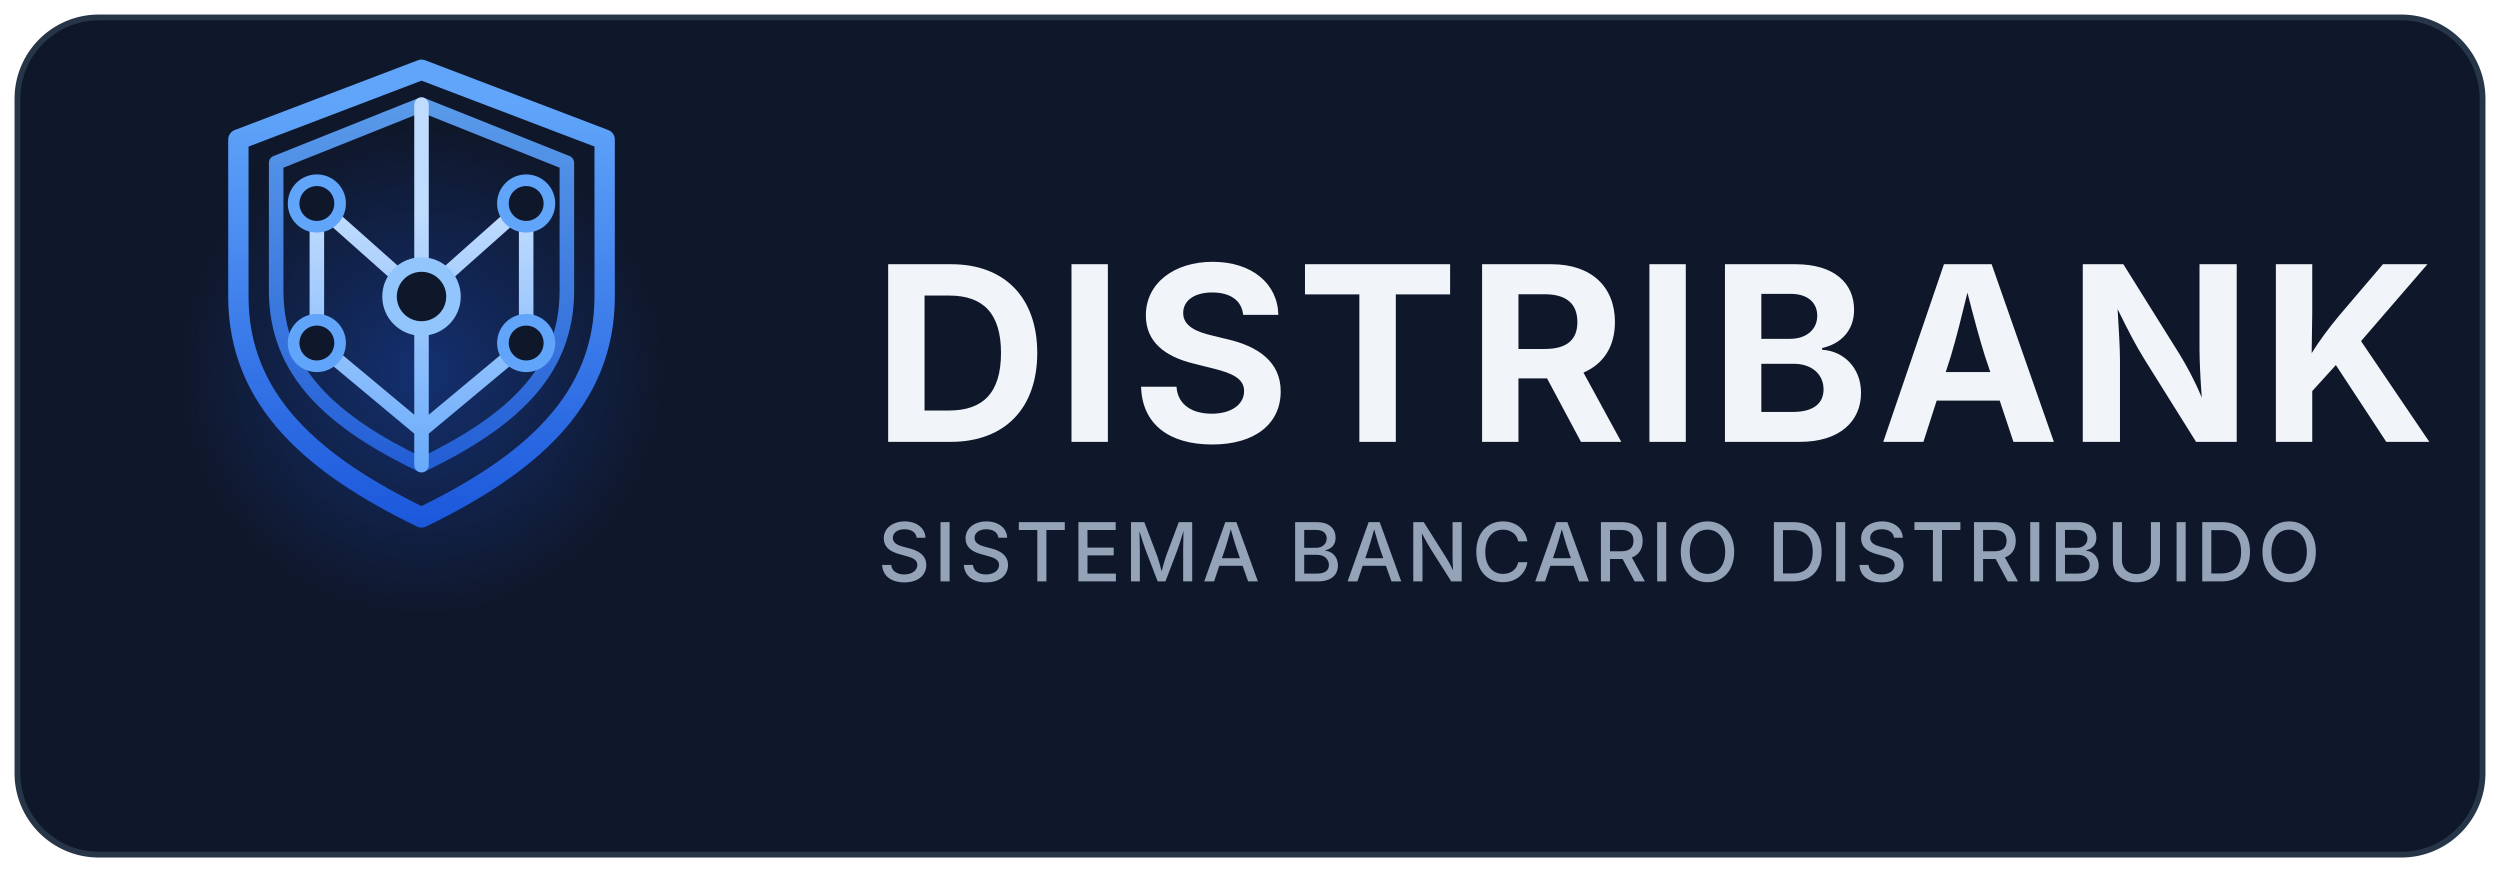
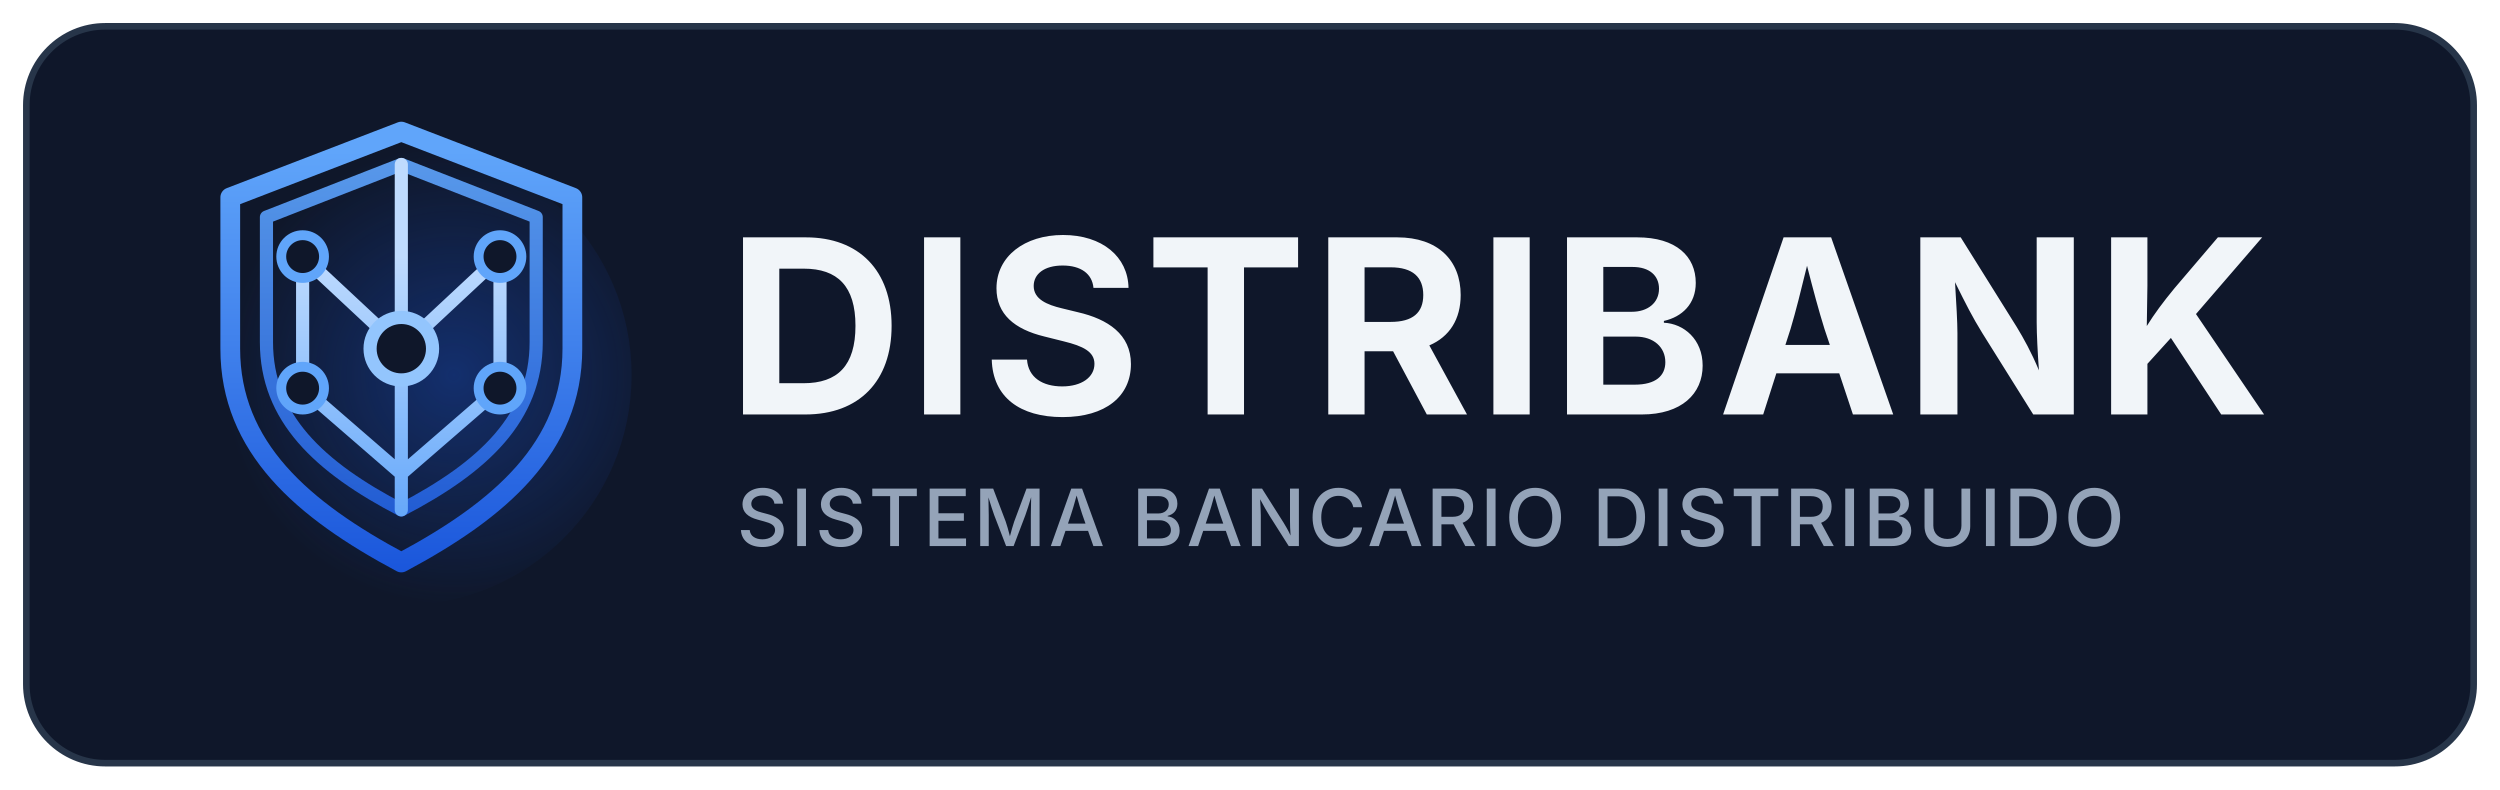
- <svg xmlns="http://www.w3.org/2000/svg" viewBox="0 0 860 300" role="img" aria-labelledby="readmeLogoTitle readmeLogoDesc">
+ <svg xmlns="http://www.w3.org/2000/svg" viewBox="0 0 760 240" role="img" aria-labelledby="readmeLogoTitle readmeLogoDesc">
  <defs>
-     <linearGradient id="rmShield" x1="145" y1="36" x2="145" y2="184" gradientUnits="userSpaceOnUse">
+     <linearGradient id="rmShield" x1="122" y1="46" x2="122" y2="174" gradientUnits="userSpaceOnUse">
      <stop stop-color="#60A5FA" />
      <stop offset="1" stop-color="#1A56DB" />
    </linearGradient>
-     <linearGradient id="rmNetwork" x1="145" y1="74" x2="145" y2="170" gradientUnits="userSpaceOnUse">
+     <linearGradient id="rmNetwork" x1="122" y1="78" x2="122" y2="162" gradientUnits="userSpaceOnUse">
      <stop stop-color="#BFDBFE" />
      <stop offset="1" stop-color="#60A5FA" />
    </linearGradient>
-     <radialGradient id="rmGlow" cx="0" cy="0" r="1" gradientUnits="userSpaceOnUse" gradientTransform="translate(145 128) rotate(90) scale(84 84)">
-       <stop stop-color="#1A56DB" stop-opacity="0.4" />
+     <radialGradient id="rmGlow" cx="0" cy="0" r="1" gradientUnits="userSpaceOnUse" gradientTransform="translate(122 114) rotate(90) scale(70 70)">
+       <stop stop-color="#1A56DB" stop-opacity="0.38" />
      <stop offset="1" stop-color="#1A56DB" stop-opacity="0" />
    </radialGradient>
  </defs>
-   <rect x="6" y="6" width="848" height="288" rx="28" fill="#0F172A" stroke="#273549" stroke-width="2" />
-   <circle cx="145" cy="128" r="84" fill="url(#rmGlow)" />
-   <g>
-     <path d="M145 24L82 48V102C82 138 108 160 145 178C182 160 208 138 208 102V48L145 24Z" fill="none" stroke="url(#rmShield)" stroke-width="7" stroke-linejoin="round" />
-     <path d="M145 36L95 56V100C95 128 114 145 145 160C176 145 195 128 195 100V56L145 36Z" fill="none" stroke="url(#rmShield)" stroke-width="5" stroke-linejoin="round" opacity="0.92" />
-     <path d="M145 36V160M109 70L145 102M181 70L145 102M109 70V118M181 70V118M109 118L145 148M181 118L145 148" stroke="url(#rmNetwork)" stroke-width="5" stroke-linecap="round" stroke-linejoin="round" />
-     <circle cx="145" cy="102" r="11" fill="#0F172A" stroke="#93C5FD" stroke-width="5" />
-     <circle cx="109" cy="70" r="8" fill="#0F172A" stroke="#60A5FA" stroke-width="4" />
-     <circle cx="181" cy="70" r="8" fill="#0F172A" stroke="#60A5FA" stroke-width="4" />
-     <circle cx="109" cy="118" r="8" fill="#0F172A" stroke="#60A5FA" stroke-width="4" />
-     <circle cx="181" cy="118" r="8" fill="#0F172A" stroke="#60A5FA" stroke-width="4" />
+   <rect x="8" y="8" width="744" height="224" rx="24" fill="#0F172A" stroke="#273549" stroke-width="2" />
+   <g transform="translate(16 0)">
+     <circle cx="106" cy="114" r="70" fill="url(#rmGlow)" />
+     <path d="M106 40L54 60V106C54 136 76 155 106 171C136 155 158 136 158 106V60L106 40Z" fill="none" stroke="url(#rmShield)" stroke-width="6" stroke-linejoin="round" />
+     <path d="M106 50L65 66V104C65 127 81 142 106 155C131 142 147 127 147 104V66L106 50Z" fill="none" stroke="url(#rmShield)" stroke-width="4" stroke-linejoin="round" opacity="0.92" />
+     <path d="M106 50V155M76 78L106 106M136 78L106 106M76 78V118M136 78V118M76 118L106 144M136 118L106 144" stroke="url(#rmNetwork)" stroke-width="4" stroke-linecap="round" stroke-linejoin="round" />
+     <circle cx="106" cy="106" r="9.5" fill="#0F172A" stroke="#93C5FD" stroke-width="4" />
+     <circle cx="76" cy="78" r="6.5" fill="#0F172A" stroke="#60A5FA" stroke-width="3" />
+     <circle cx="136" cy="78" r="6.5" fill="#0F172A" stroke="#60A5FA" stroke-width="3" />
+     <circle cx="76" cy="118" r="6.5" fill="#0F172A" stroke="#60A5FA" stroke-width="3" />
+     <circle cx="136" cy="118" r="6.5" fill="#0F172A" stroke="#60A5FA" stroke-width="3" />
+     <text x="205" y="126" fill="#F1F5F9" font-size="74" font-family="Sora, Inter, sans-serif" font-weight="700" letter-spacing="1.6">DISTRIBANK</text>
+     <text x="208" y="166" fill="#94A3B8" font-size="24" font-family="Inter, sans-serif" font-weight="500" letter-spacing="0.9">SISTEMA BANCARIO DISTRIBUIDO</text>
  </g>
-   <text x="300" y="152" fill="#F1F5F9" font-size="84" font-family="Sora, Inter, sans-serif" font-weight="700" letter-spacing="2.4">DISTRIBANK</text>
-   <text x="302" y="200" fill="#94A3B8" font-size="28" font-family="Inter, sans-serif" font-weight="500" letter-spacing="1.2">SISTEMA BANCARIO DISTRIBUIDO</text>
</svg>
